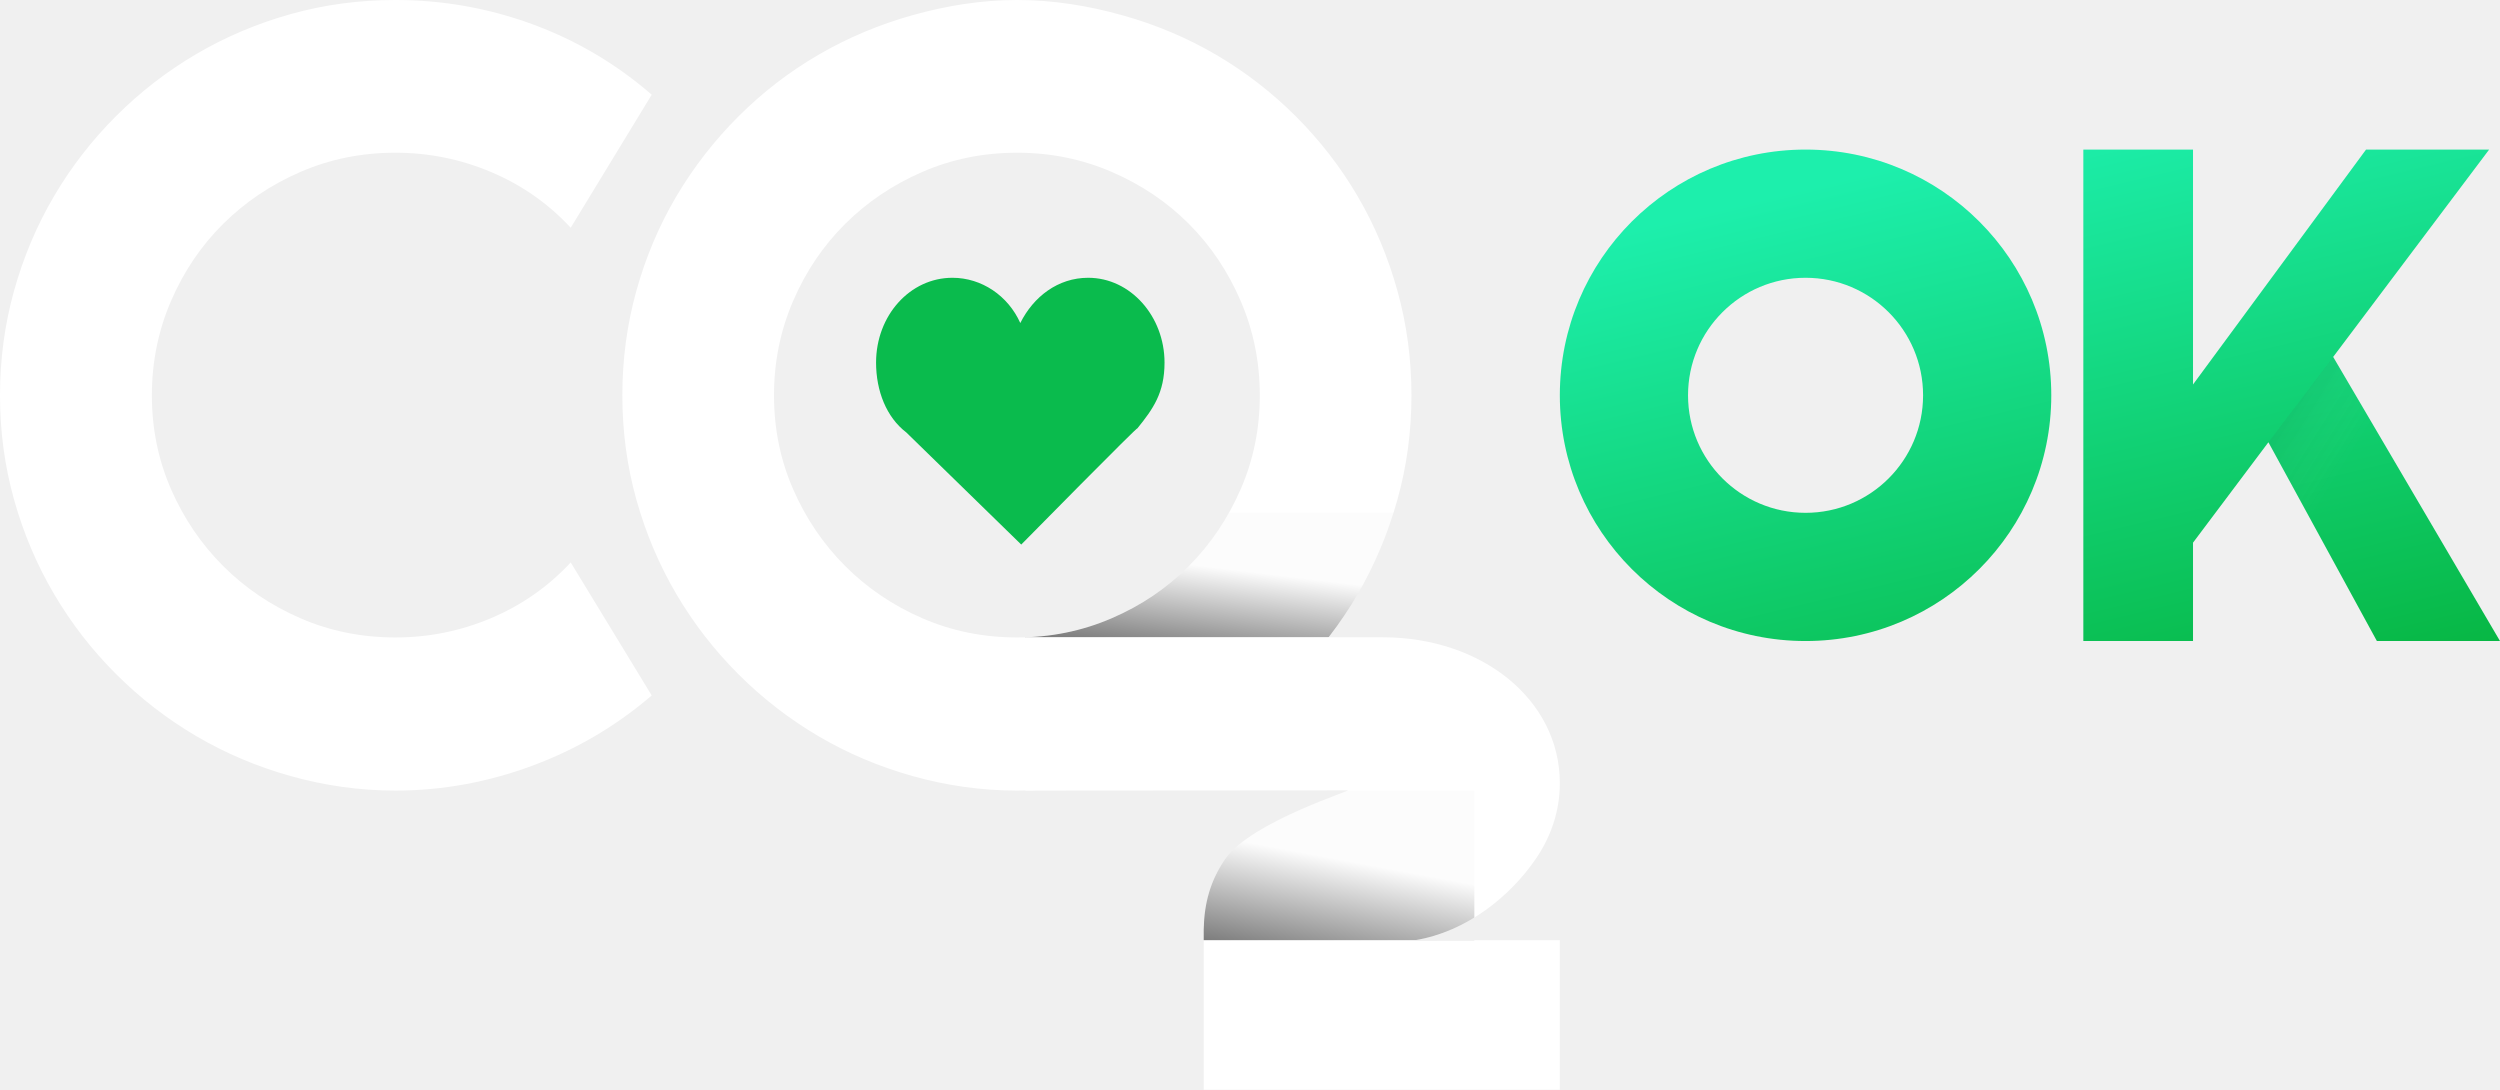
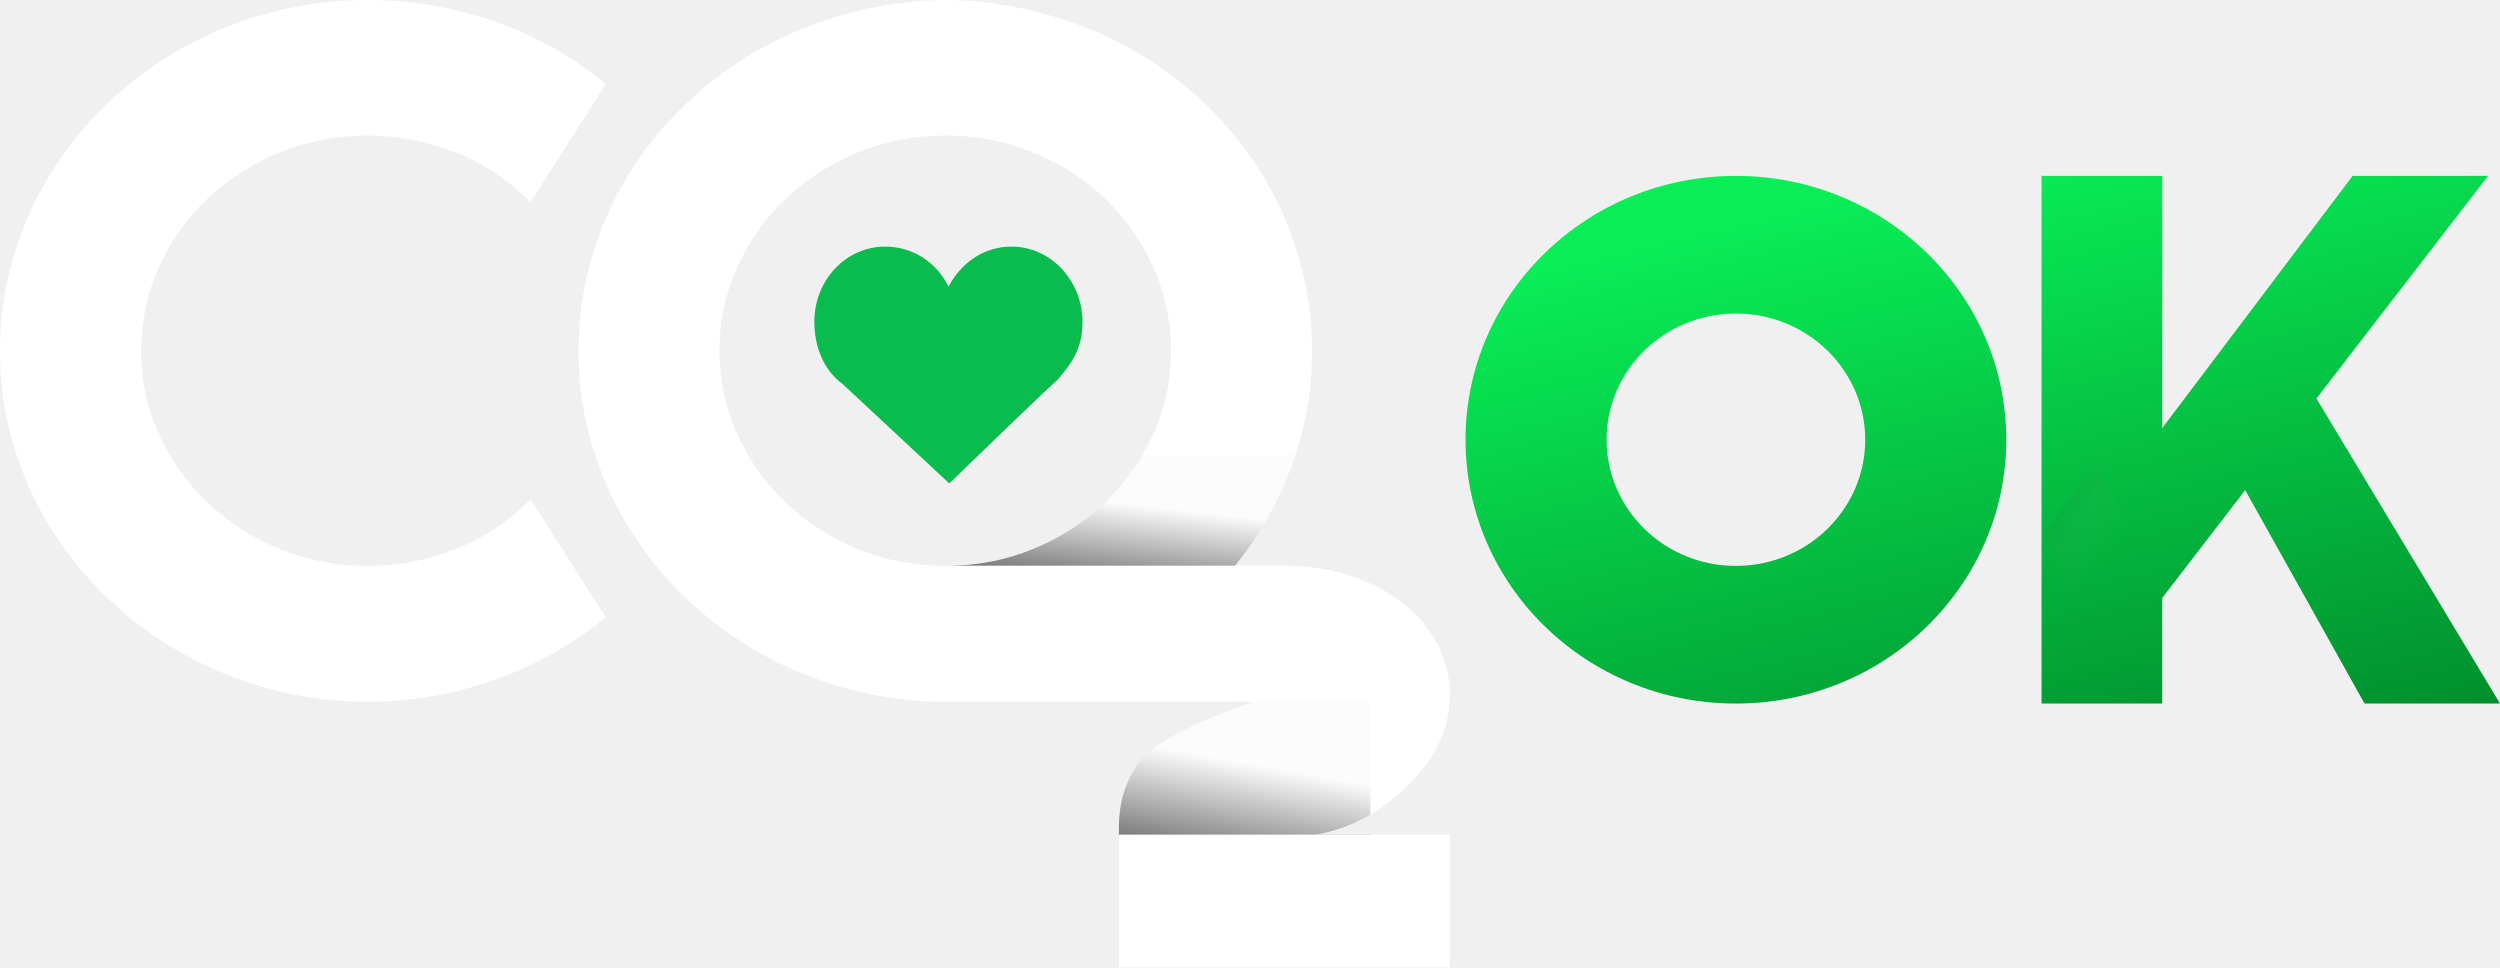
- <svg xmlns="http://www.w3.org/2000/svg" width="234" height="102" viewBox="0 0 234 102" fill="none">
-   <path fill-rule="evenodd" clip-rule="evenodd" d="M61 65.095C57.675 67.95 53.951 70.142 49.828 71.669C45.704 73.196 41.431 74 37.009 74C33.617 74 30.35 73.52 27.208 72.64C24.066 71.76 21.123 70.515 18.38 68.905C15.636 67.294 13.134 65.36 10.873 63.102C8.612 60.845 6.675 58.346 5.063 55.607C3.45 52.868 2.203 49.929 1.322 46.791C0.441 43.654 0 40.392 0 37.005C0 33.618 0.441 30.348 1.322 27.193C2.203 24.039 3.45 21.092 5.063 18.353C6.675 15.614 8.612 13.115 10.873 10.857C13.134 8.6 15.636 6.666 18.38 5.055C21.123 3.445 24.066 2.2 27.208 1.32C30.35 0.44 33.617 0 37.009 0C41.431 0 45.704 0.755 49.828 2.266C53.951 3.777 57.675 5.977 61 8.865L53.419 21.316C51.324 19.059 48.847 17.324 45.987 16.112C43.127 14.9 40.135 14.294 37.009 14.294C33.85 14.294 30.891 14.892 28.131 16.087C25.371 17.282 22.96 18.901 20.899 20.943C18.837 22.985 17.208 25.392 16.011 28.165C14.814 30.937 14.215 33.884 14.215 37.005C14.215 40.126 14.814 43.056 16.011 45.795C17.208 48.535 18.837 50.934 20.899 52.992C22.96 55.051 25.371 56.678 28.131 57.873C30.891 59.068 33.85 59.666 37.009 59.666C40.135 59.666 43.127 59.06 45.987 57.848C48.847 56.636 51.324 54.901 53.419 52.644L61 65.095ZM132.112 37.005C132.112 40.392 131.672 43.654 130.792 46.791C129.913 49.929 128.676 52.868 127.082 55.607C125.488 58.346 123.563 60.845 121.305 63.102C119.047 65.36 116.557 67.294 113.834 68.905C111.111 70.515 108.173 71.76 105.019 72.64C101.864 73.52 98.594 74 95.207 74C91.82 74 88.558 73.52 85.42 72.64C82.283 71.76 79.344 70.515 76.605 68.905C73.866 67.294 71.367 65.36 69.109 63.102C66.852 60.845 64.918 58.346 63.307 55.607C61.697 52.868 60.452 49.929 59.572 46.791C58.692 43.654 58.252 40.392 58.252 37.005C58.252 33.618 58.692 30.348 59.572 27.193C60.452 24.039 61.697 21.101 63.307 18.378C64.918 15.655 66.852 13.165 69.109 10.907C71.367 8.649 73.866 6.724 76.605 5.13C79.344 3.536 82.283 2.299 85.42 1.419C88.558 0.54 91.82 0 95.207 0C98.594 0 101.864 0.54 105.019 1.419C108.173 2.299 111.111 3.536 113.834 5.13C116.557 6.724 119.047 8.649 121.305 10.907C123.563 13.165 125.488 15.655 127.082 18.378C128.676 21.101 129.913 24.039 130.792 27.193C131.672 30.348 132.112 33.618 132.112 37.005ZM117.918 37.005C117.918 33.884 117.32 30.937 116.125 28.165C114.93 25.392 113.311 22.985 111.269 20.943C109.227 18.901 106.82 17.282 104.047 16.087C101.275 14.892 98.328 14.294 95.207 14.294C92.053 14.294 89.098 14.892 86.342 16.087C83.586 17.282 81.179 18.901 79.12 20.943C77.061 22.985 75.435 25.392 74.239 28.165C73.044 30.937 72.446 33.884 72.446 37.005C72.446 40.126 73.044 43.056 74.239 45.795C75.435 48.535 77.061 50.934 79.12 52.992C81.179 55.051 83.586 56.678 86.342 57.873C89.098 59.068 92.053 59.666 95.207 59.666C98.328 59.666 101.275 59.068 104.047 57.873C106.82 56.678 109.227 55.051 111.269 52.992C113.311 50.934 114.93 48.535 116.125 45.795C117.32 43.056 117.918 40.126 117.918 37.005Z" fill="white" />
-   <mask id="mask0" mask-type="alpha" maskUnits="userSpaceOnUse" x="0" y="0" width="133" height="74">
-     <path fill-rule="evenodd" clip-rule="evenodd" d="M61 65.095C57.675 67.95 53.951 70.142 49.828 71.669C45.704 73.196 41.431 74 37.009 74C33.617 74 30.35 73.52 27.208 72.64C24.066 71.76 21.123 70.515 18.38 68.905C15.636 67.294 13.134 65.36 10.873 63.102C8.612 60.845 6.675 58.346 5.063 55.607C3.45 52.868 2.203 49.929 1.322 46.791C0.441 43.654 0 40.392 0 37.005C0 33.618 0.441 30.348 1.322 27.193C2.203 24.039 3.45 21.092 5.063 18.353C6.675 15.614 8.612 13.115 10.873 10.857C13.134 8.6 15.636 6.666 18.38 5.055C21.123 3.445 24.066 2.2 27.208 1.32C30.35 0.44 33.617 0 37.009 0C41.431 0 45.704 0.755 49.828 2.266C53.951 3.777 57.675 5.977 61 8.865L53.419 21.316C51.324 19.059 48.847 17.324 45.987 16.112C43.127 14.9 40.135 14.294 37.009 14.294C33.85 14.294 30.891 14.892 28.131 16.087C25.371 17.282 22.96 18.901 20.899 20.943C18.837 22.985 17.208 25.392 16.011 28.165C14.814 30.937 14.215 33.884 14.215 37.005C14.215 40.126 14.814 43.056 16.011 45.795C17.208 48.535 18.837 50.934 20.899 52.992C22.96 55.051 25.371 56.678 28.131 57.873C30.891 59.068 33.85 59.666 37.009 59.666C40.135 59.666 43.127 59.06 45.987 57.848C48.847 56.636 51.324 54.901 53.419 52.644L61 65.095ZM132.112 37.005C132.112 40.392 131.672 43.654 130.792 46.791C129.913 49.929 128.676 52.868 127.082 55.607C125.488 58.346 123.563 60.845 121.305 63.102C119.047 65.36 116.557 67.294 113.834 68.905C111.111 70.515 108.173 71.76 105.019 72.64C101.864 73.52 98.594 74 95.207 74C91.82 74 88.558 73.52 85.42 72.64C82.283 71.76 79.344 70.515 76.605 68.905C73.866 67.294 71.367 65.36 69.109 63.102C66.852 60.845 64.918 58.346 63.307 55.607C61.697 52.868 60.452 49.929 59.572 46.791C58.692 43.654 58.252 40.392 58.252 37.005C58.252 33.618 58.692 30.348 59.572 27.193C60.452 24.039 61.697 21.101 63.307 18.378C64.918 15.655 66.852 13.165 69.109 10.907C71.367 8.649 73.866 6.724 76.605 5.13C79.344 3.536 82.283 2.299 85.42 1.419C88.558 0.54 91.82 0 95.207 0C98.594 0 101.864 0.54 105.019 1.419C108.173 2.299 111.111 3.536 113.834 5.13C116.557 6.724 119.047 8.649 121.305 10.907C123.563 13.165 125.488 15.655 127.082 18.378C128.676 21.101 129.913 24.039 130.792 27.193C131.672 30.348 132.112 33.618 132.112 37.005ZM117.918 37.005C117.918 33.884 117.32 30.937 116.125 28.165C114.93 25.392 113.311 22.985 111.269 20.943C109.227 18.901 106.82 17.282 104.047 16.087C101.275 14.892 98.328 14.294 95.207 14.294C92.053 14.294 89.098 14.892 86.342 16.087C83.586 17.282 81.179 18.901 79.12 20.943C77.061 22.985 75.435 25.392 74.239 28.165C73.044 30.937 72.446 33.884 72.446 37.005C72.446 40.126 73.044 43.056 74.239 45.795C75.435 48.535 77.061 50.934 79.12 52.992C81.179 55.051 83.586 56.678 86.342 57.873C89.098 59.068 92.053 59.666 95.207 59.666C98.328 59.666 101.275 59.068 104.047 57.873C106.82 56.678 109.227 55.051 111.269 52.992C113.311 50.934 114.93 48.535 116.125 45.795C117.32 43.056 117.918 40.126 117.918 37.005Z" fill="white" />
+ <svg xmlns="http://www.w3.org/2000/svg" width="230" height="89" viewBox="0 0 230 89" fill="none">
+   <path fill-rule="evenodd" clip-rule="evenodd" d="M55.733 56.798C52.695 59.29 49.292 61.202 45.525 62.535C41.758 63.867 37.854 64.569 33.813 64.569C30.715 64.569 27.73 64.15 24.859 63.382C21.988 62.614 19.299 61.528 16.793 60.123C14.286 58.718 12 57.03 9.934 55.06C7.869 53.09 6.099 50.91 4.625 48.52C3.152 46.13 2.013 43.566 1.208 40.828C0.403 38.09 0 35.244 0 32.289C0 29.334 0.403 26.48 1.208 23.728C2.013 20.975 3.152 18.404 4.625 16.014C6.099 13.624 7.869 11.444 9.934 9.474C12 7.504 14.286 5.816 16.793 4.411C19.299 3.006 21.988 1.919 24.859 1.152C27.73 0.384 30.715 0 33.813 0C37.854 0 41.758 0.659 45.525 1.977C49.292 3.296 52.695 5.215 55.733 7.735L48.806 18.6C46.892 16.63 44.629 15.116 42.016 14.058C39.404 13.001 36.669 12.472 33.813 12.472C30.927 12.472 28.224 12.994 25.702 14.037C23.18 15.08 20.978 16.492 19.094 18.274C17.211 20.055 15.722 22.156 14.628 24.575C13.535 26.994 12.988 29.565 12.988 32.289C12.988 35.012 13.535 37.569 14.628 39.959C15.722 42.349 17.211 44.442 19.094 46.238C20.978 48.035 23.18 49.454 25.702 50.497C28.224 51.54 30.927 52.062 33.813 52.062C36.669 52.062 39.404 51.533 42.016 50.475C44.629 49.418 46.892 47.904 48.806 45.934L55.733 56.798ZM120.705 32.289C120.705 35.244 120.303 38.09 119.499 40.828C118.696 43.566 117.566 46.13 116.109 48.52C114.653 50.91 112.894 53.09 110.831 55.06C108.768 57.03 106.493 58.718 104.005 60.123C101.517 61.528 98.833 62.614 95.951 63.382C93.069 64.15 90.081 64.569 86.987 64.569C83.892 64.569 80.912 64.15 78.045 63.382C75.178 62.614 72.493 61.528 69.991 60.123C67.488 58.718 65.205 57.03 63.142 55.06C61.079 53.09 59.312 50.91 57.841 48.52C56.37 46.13 55.232 43.566 54.428 40.828C53.624 38.09 53.222 35.244 53.222 32.289C53.222 29.334 53.624 26.48 54.428 23.728C55.232 20.975 56.37 18.411 57.841 16.036C59.312 13.66 61.079 11.487 63.142 9.517C65.205 7.547 67.488 5.867 69.991 4.476C72.493 3.085 75.178 2.006 78.045 1.239C80.912 0.471 83.892 0 86.987 0C90.081 0 93.069 0.471 95.951 1.239C98.833 2.006 101.517 3.085 104.005 4.476C106.493 5.867 108.768 7.547 110.831 9.517C112.894 11.487 114.653 13.66 116.109 16.036C117.566 18.411 118.696 20.975 119.499 23.728C120.303 26.48 120.705 29.334 120.705 32.289ZM107.737 32.289C107.737 29.565 107.19 26.994 106.098 24.575C105.007 22.156 103.527 20.055 101.662 18.274C99.796 16.492 97.597 15.08 95.063 14.037C92.531 12.994 89.838 12.472 86.987 12.472C84.105 12.472 81.405 12.994 78.887 14.037C76.369 15.08 74.169 16.492 72.289 18.274C70.408 20.055 68.921 22.156 67.829 24.575C66.737 26.994 66.191 29.565 66.191 32.289C66.191 35.012 66.737 37.569 67.829 39.959C68.921 42.349 70.408 44.442 72.289 46.238C74.169 48.035 76.369 49.454 78.887 50.497C81.405 51.54 84.105 52.062 86.987 52.062C89.838 52.062 92.531 51.54 95.063 50.497C97.597 49.454 99.796 48.035 101.662 46.238C103.527 44.442 105.007 42.349 106.098 39.959C107.19 37.569 107.737 35.012 107.737 32.289Z" fill="white" />
+   <mask id="mask0" mask-type="alpha" maskUnits="userSpaceOnUse" x="0" y="0" width="121" height="65">
+     <path fill-rule="evenodd" clip-rule="evenodd" d="M55.733 56.798C52.695 59.29 49.292 61.202 45.525 62.535C41.758 63.867 37.854 64.569 33.813 64.569C30.715 64.569 27.73 64.15 24.859 63.382C21.988 62.614 19.299 61.528 16.793 60.123C14.286 58.718 12 57.03 9.934 55.06C7.869 53.09 6.099 50.91 4.625 48.52C3.152 46.13 2.013 43.566 1.208 40.828C0.403 38.09 0 35.244 0 32.289C0 29.334 0.403 26.48 1.208 23.728C2.013 20.975 3.152 18.404 4.625 16.014C6.099 13.624 7.869 11.444 9.934 9.474C12 7.504 14.286 5.816 16.793 4.411C19.299 3.006 21.988 1.919 24.859 1.152C27.73 0.384 30.715 0 33.813 0C37.854 0 41.758 0.659 45.525 1.977C49.292 3.296 52.695 5.215 55.733 7.735L48.806 18.6C46.892 16.63 44.629 15.116 42.016 14.058C39.404 13.001 36.669 12.472 33.813 12.472C30.927 12.472 28.224 12.994 25.702 14.037C23.18 15.08 20.978 16.492 19.094 18.274C17.211 20.055 15.722 22.156 14.628 24.575C13.535 26.994 12.988 29.565 12.988 32.289C12.988 35.012 13.535 37.569 14.628 39.959C15.722 42.349 17.211 44.442 19.094 46.238C20.978 48.035 23.18 49.454 25.702 50.497C28.224 51.54 30.927 52.062 33.813 52.062C36.669 52.062 39.404 51.533 42.016 50.475C44.629 49.418 46.892 47.904 48.806 45.934L55.733 56.798ZM120.705 32.289C120.705 35.244 120.303 38.09 119.499 40.828C118.696 43.566 117.566 46.13 116.109 48.52C114.653 50.91 112.894 53.09 110.831 55.06C108.768 57.03 106.493 58.718 104.005 60.123C101.517 61.528 98.833 62.614 95.951 63.382C93.069 64.15 90.081 64.569 86.987 64.569C83.892 64.569 80.912 64.15 78.045 63.382C75.178 62.614 72.493 61.528 69.991 60.123C67.488 58.718 65.205 57.03 63.142 55.06C61.079 53.09 59.312 50.91 57.841 48.52C56.37 46.13 55.232 43.566 54.428 40.828C53.624 38.09 53.222 35.244 53.222 32.289C53.222 29.334 53.624 26.48 54.428 23.728C55.232 20.975 56.37 18.411 57.841 16.036C59.312 13.66 61.079 11.487 63.142 9.517C65.205 7.547 67.488 5.867 69.991 4.476C72.493 3.085 75.178 2.006 78.045 1.239C80.912 0.471 83.892 0 86.987 0C90.081 0 93.069 0.471 95.951 1.239C98.833 2.006 101.517 3.085 104.005 4.476C106.493 5.867 108.768 7.547 110.831 9.517C112.894 11.487 114.653 13.66 116.109 16.036C117.566 18.411 118.696 20.975 119.499 23.728C120.303 26.48 120.705 29.334 120.705 32.289ZM107.737 32.289C107.737 29.565 107.19 26.994 106.098 24.575C105.007 22.156 103.527 20.055 101.662 18.274C99.796 16.492 97.597 15.08 95.063 14.037C92.531 12.994 89.838 12.472 86.987 12.472C84.105 12.472 81.405 12.994 78.887 14.037C76.369 15.08 74.169 16.492 72.289 18.274C70.408 20.055 68.921 22.156 67.829 24.575C66.737 26.994 66.191 29.565 66.191 32.289C66.191 35.012 66.737 37.569 67.829 39.959C68.921 42.349 70.408 44.442 72.289 46.238C74.169 48.035 76.369 49.454 78.887 50.497C81.405 51.54 84.105 52.062 86.987 52.062C89.838 52.062 92.531 51.54 95.063 50.497C97.597 49.454 99.796 48.035 101.662 46.238C103.527 44.442 105.007 42.349 106.098 39.959C107.19 37.569 107.737 35.012 107.737 32.289Z" fill="white" />
  </mask>
  <g mask="url(#mask0)">
-     <path fill-rule="evenodd" clip-rule="evenodd" d="M0 0H36V11.67H0V0Z" transform="translate(96 48)" fill="url(#paint0_linear)" />
+     <path fill-rule="evenodd" clip-rule="evenodd" d="M87.711 41.882H120.603V52.065H87.711V41.882Z" fill="url(#paint0_linear)" />
  </g>
-   <path fill-rule="evenodd" clip-rule="evenodd" d="M50 28.35V42.35H16.667V27.35C16.714 24.874 17.296 22.763 18.686 20.749C21.096 17.221 31.098 14.167 30.101 14.327L0 14.35V0H33.417C42.691 0 50 5.831 50 13.66C50 16.236 49.181 18.664 47.744 20.749C45.369 24.227 41.284 27.558 36.462 28.35H50Z" transform="translate(96 59.6499)" fill="white" />
-   <mask id="mask1" mask-type="alpha" maskUnits="userSpaceOnUse" x="96" y="59" width="50" height="43">
-     <path fill-rule="evenodd" clip-rule="evenodd" d="M50 28.35V42.35H16.667V27.35C16.714 24.874 17.296 22.763 18.686 20.749C21.096 17.221 31.098 14.167 30.101 14.327L0 14.35V0H33.417C42.691 0 50 5.831 50 13.66C50 16.236 49.181 18.664 47.744 20.749C45.369 24.227 41.284 27.558 36.462 28.35H50Z" transform="translate(96 59.6499)" fill="white" />
+   <path fill-rule="evenodd" clip-rule="evenodd" d="M133.394 76.784V89H102.939V75.912C102.982 73.751 103.514 71.909 104.783 70.152C106.986 67.073 116.124 64.409 115.213 64.549L87.711 64.569V52.047H118.242C126.716 52.047 133.394 57.135 133.394 63.966C133.394 66.214 132.645 68.333 131.332 70.152C129.162 73.187 125.43 76.093 121.025 76.784H133.394Z" fill="white" />
+   <mask id="mask1" mask-type="alpha" maskUnits="userSpaceOnUse" x="87" y="52" width="47" height="37">
+     <path fill-rule="evenodd" clip-rule="evenodd" d="M133.394 76.784V89H102.939V75.912C102.982 73.751 103.514 71.909 104.783 70.152C106.986 67.073 116.124 64.409 115.213 64.549L87.711 64.569V52.047H118.242C126.716 52.047 133.394 57.135 133.394 63.966C133.394 66.214 132.645 68.333 131.332 70.152C129.162 73.187 125.43 76.093 121.025 76.784H133.394Z" fill="white" />
  </mask>
  <g mask="url(#mask1)">
-     <path fill-rule="evenodd" clip-rule="evenodd" d="M0 0H28V14H0V0Z" transform="translate(110 74)" fill="url(#paint1_linear)" />
+     <path fill-rule="evenodd" clip-rule="evenodd" d="M100.502 64.569H126.085V76.785H100.502V64.569Z" fill="url(#paint1_linear)" />
  </g>
-   <path fill-rule="evenodd" clip-rule="evenodd" d="M23 46C10.297 46 0 35.703 0 23C0 10.297 10.297 0 23 0C35.703 0 46 10.297 46 23C46 35.703 35.703 46 23 46ZM23 34C29.075 34 34 29.075 34 23C34 16.925 29.075 12 23 12C16.925 12 12 16.925 12 23C12 29.075 16.925 34 23 34ZM49 46H59.266V36.794L66.324 27.395L76.477 46H88L72.384 19.407L86.984 0H75.462L59.266 21.989V0H49V46Z" transform="translate(146 14)" fill="url(#paint2_linear)" />
+   <path fill-rule="evenodd" clip-rule="evenodd" d="M159.702 64.727C145.964 64.727 134.828 53.86 134.828 40.454C134.828 27.049 145.964 16.182 159.702 16.182C173.44 16.182 184.577 27.049 184.577 40.454C184.577 53.86 173.44 64.727 159.702 64.727ZM159.702 52.063C166.272 52.063 171.599 46.865 171.599 40.454C171.599 34.043 166.272 28.846 159.702 28.846C153.132 28.846 147.806 34.043 147.806 40.454C147.806 46.865 153.132 52.063 159.702 52.063ZM187.821 64.727H198.924V55.011L206.558 45.092L217.538 64.727H230L213.111 36.663L228.902 16.182H216.44L198.924 39.388V16.182H187.821V64.727Z" fill="url(#paint2_linear)" />
  <g opacity="0.294">
-     <path opacity="0.294" fill-rule="evenodd" clip-rule="evenodd" d="M6.059 0L21.676 26.593H10.153L0 7.987L6.059 0Z" transform="translate(212.324 33.4072)" fill="url(#paint3_linear)" />
+     <path opacity="0.294" fill-rule="evenodd" clip-rule="evenodd" d="M192.857 42.849L205.324 63.641H196.125L188.019 49.094L192.857 42.849Z" fill="url(#paint3_linear)" />
  </g>
-   <path d="M27 7.941C27 3.618 23.823 0 19.853 0C17.029 0 14.735 1.765 13.5 4.235C12.353 1.676 9.882 0 7.147 0C3.176 0 0 3.529 0 7.941C0 10.588 0.971 13.059 2.824 14.471L13.588 24.971C13.588 24.971 24.794 13.588 24.441 14.118C25.941 12.265 27 10.765 27 7.941Z" transform="translate(82 26)" fill="#0ABB4D" />
+   <path d="M99.589 29.616C99.589 25.843 96.687 22.686 93.059 22.686C90.479 22.686 88.383 24.226 87.255 26.382C86.207 24.149 83.95 22.686 81.45 22.686C77.823 22.686 74.92 25.766 74.92 29.616C74.92 31.925 75.807 34.081 77.5 35.313L87.335 44.475C87.335 44.475 97.574 34.543 97.251 35.005C98.622 33.388 99.589 32.079 99.589 29.616Z" fill="#0ABB4D" />
  <defs>
-     <linearGradient id="paint0_linear" x2="1" gradientUnits="userSpaceOnUse" gradientTransform="translate(46.1855 8.53118) scale(47.5439 15.4121) rotate(110.48)">
+     <linearGradient id="paint0_linear" x1="109.562" y1="46.974" x2="107.924" y2="61.139" gradientUnits="userSpaceOnUse">
      <stop stop-opacity="0.01" />
      <stop offset="1" />
    </linearGradient>
-     <linearGradient id="paint1_linear" x2="1" gradientUnits="userSpaceOnUse" gradientTransform="translate(35.9219 10.2345) scale(36.9785 18.4893) rotate(110.48)">
+     <linearGradient id="paint1_linear" x1="117.497" y1="70.677" x2="114.521" y2="87.367" gradientUnits="userSpaceOnUse">
      <stop stop-opacity="0.01" />
      <stop offset="1" />
    </linearGradient>
-     <linearGradient id="paint2_linear" x2="1" gradientUnits="userSpaceOnUse" gradientTransform="translate(92.9588 -55.0447) scale(183.556 95.9499) rotate(64.8195)">
-       <stop offset="0.391" stop-color="#1DEFAC" />
-       <stop offset="1" stop-color="#05B139" />
+     <linearGradient id="paint2_linear" x1="145.537" y1="-20.367" x2="170.911" y2="85.439" gradientUnits="userSpaceOnUse">
+       <stop offset="0.391" stop-color="#09EE57" />
+       <stop offset="1" stop-color="#008528" />
    </linearGradient>
-     <linearGradient id="paint3_linear" x2="1" gradientUnits="userSpaceOnUse" gradientTransform="translate(1.78032 1.40655) scale(8.51616 10.4481) rotate(37.6721)">
+     <linearGradient id="paint3_linear" x1="187.363" y1="47.181" x2="193.442" y2="51.088" gradientUnits="userSpaceOnUse">
      <stop />
      <stop offset="1" stop-color="white" stop-opacity="0.01" />
    </linearGradient>
  </defs>
</svg>
